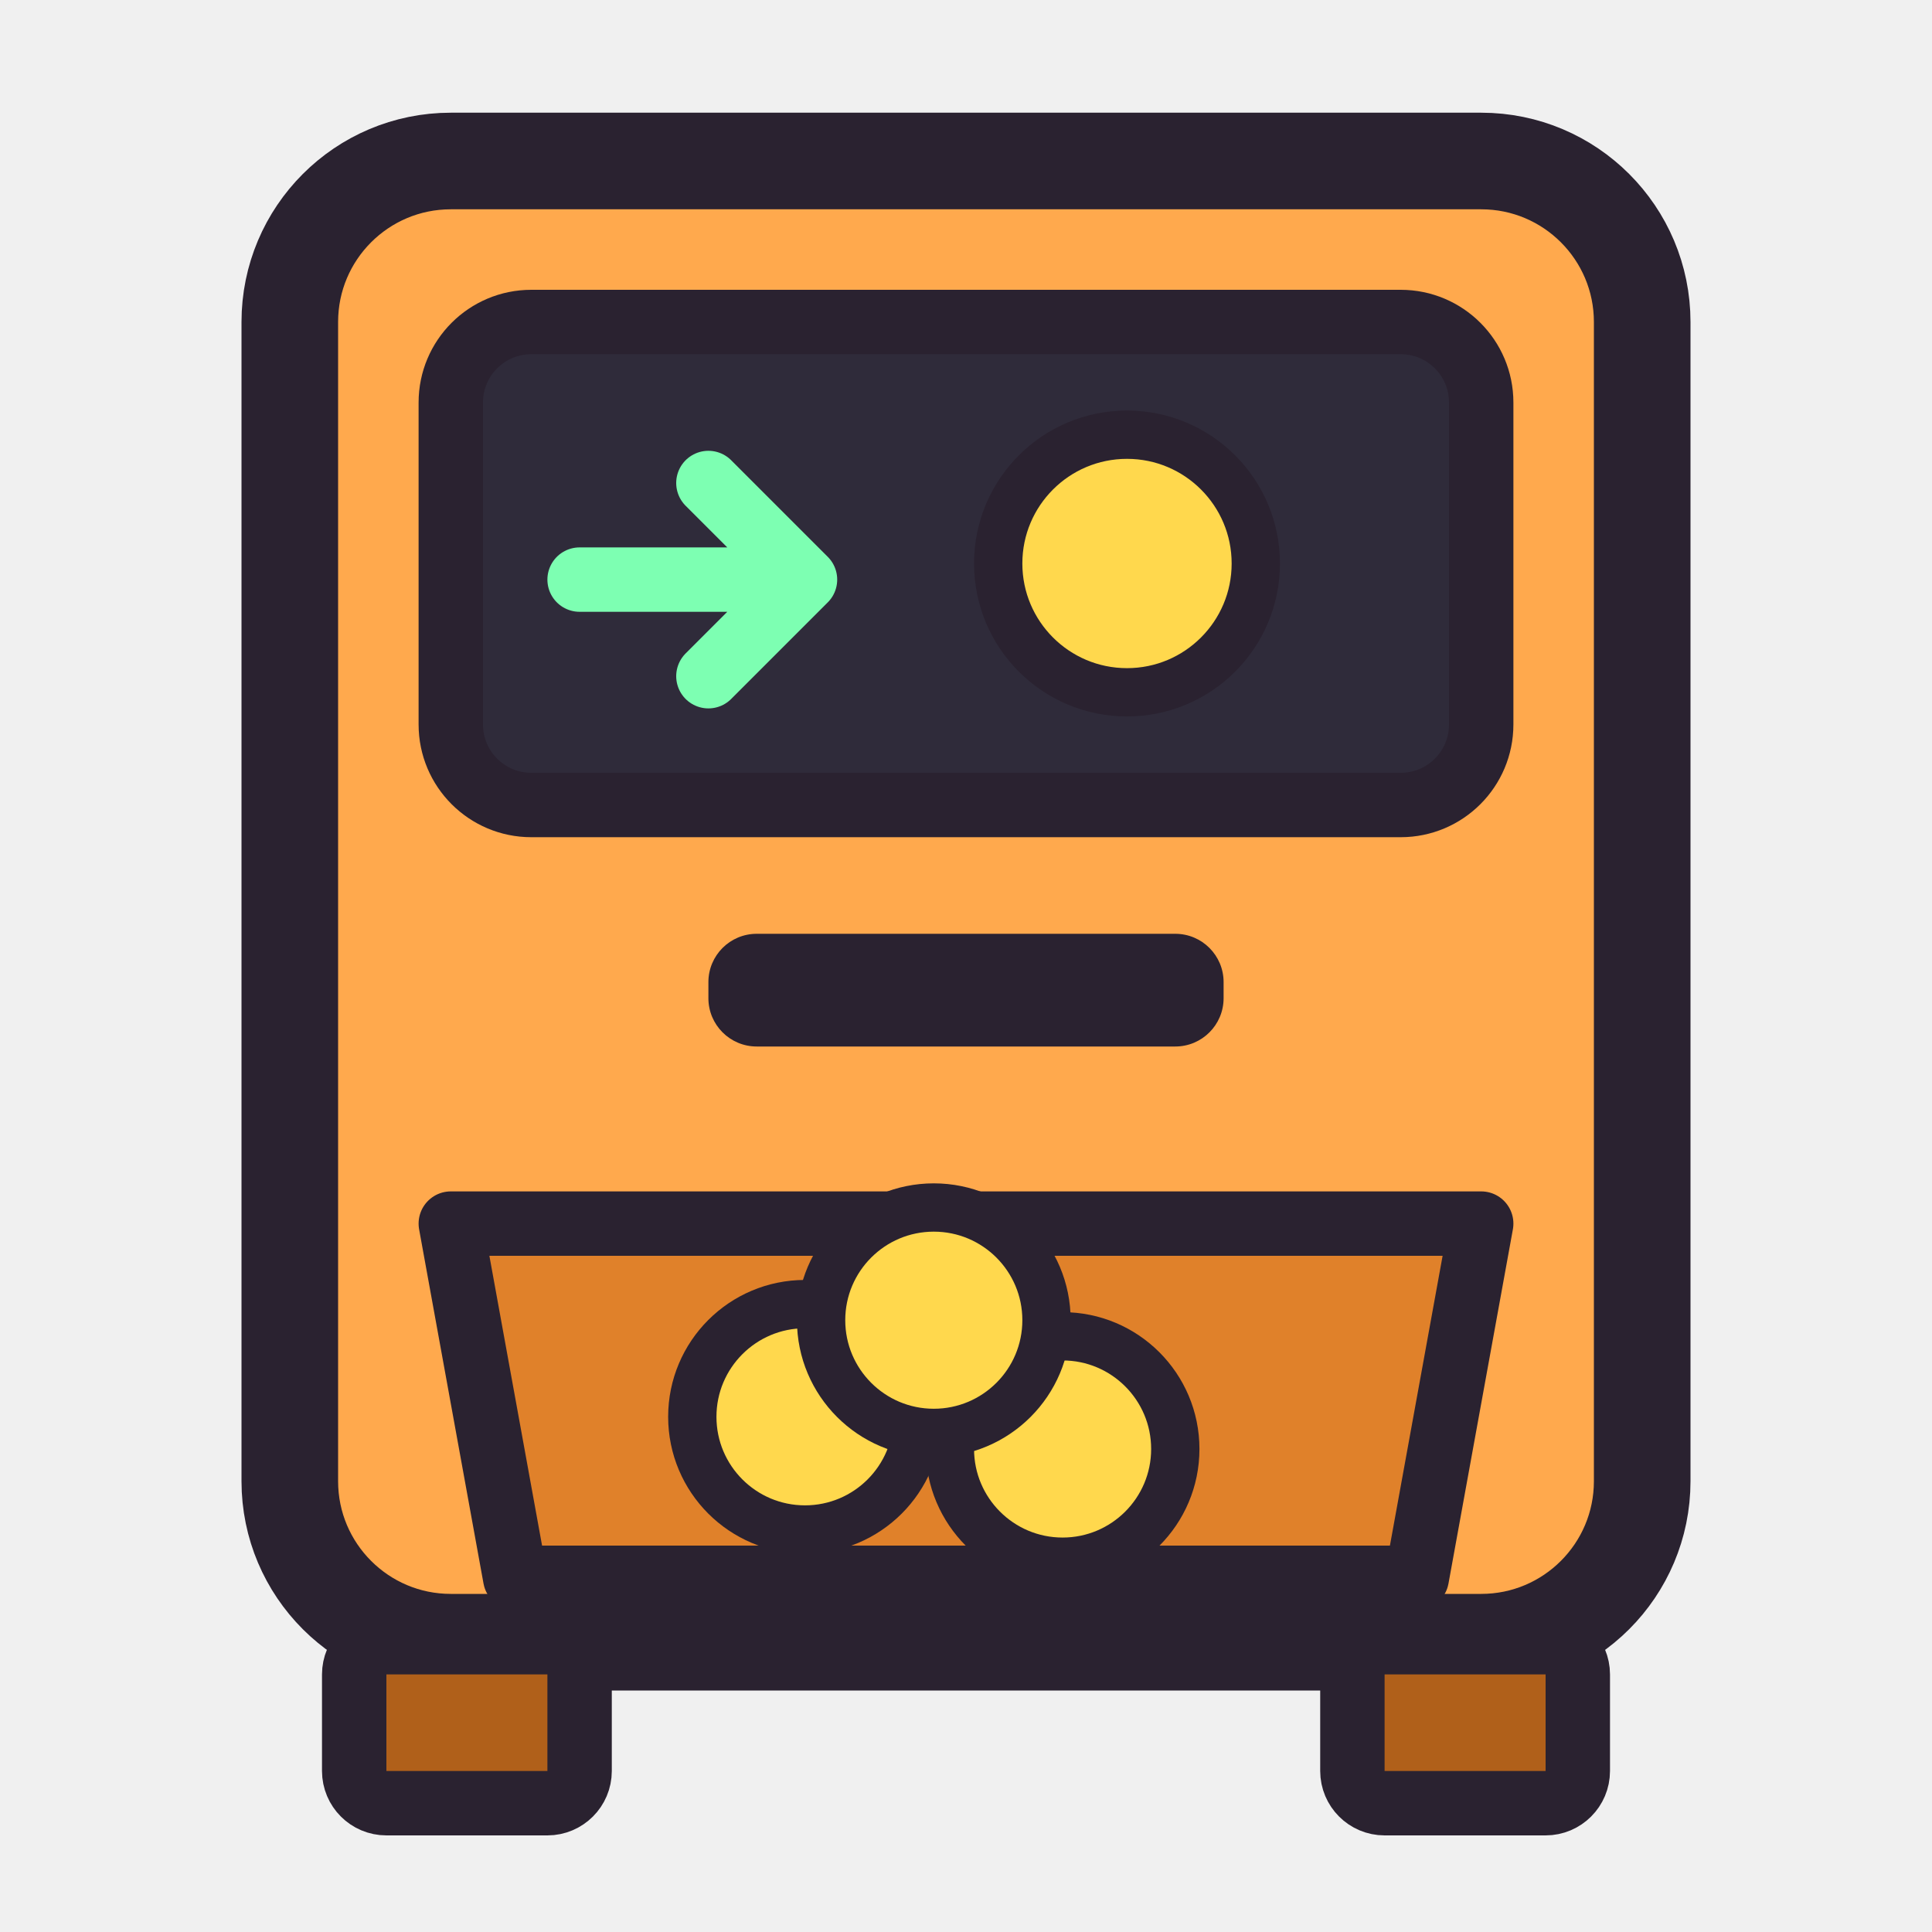
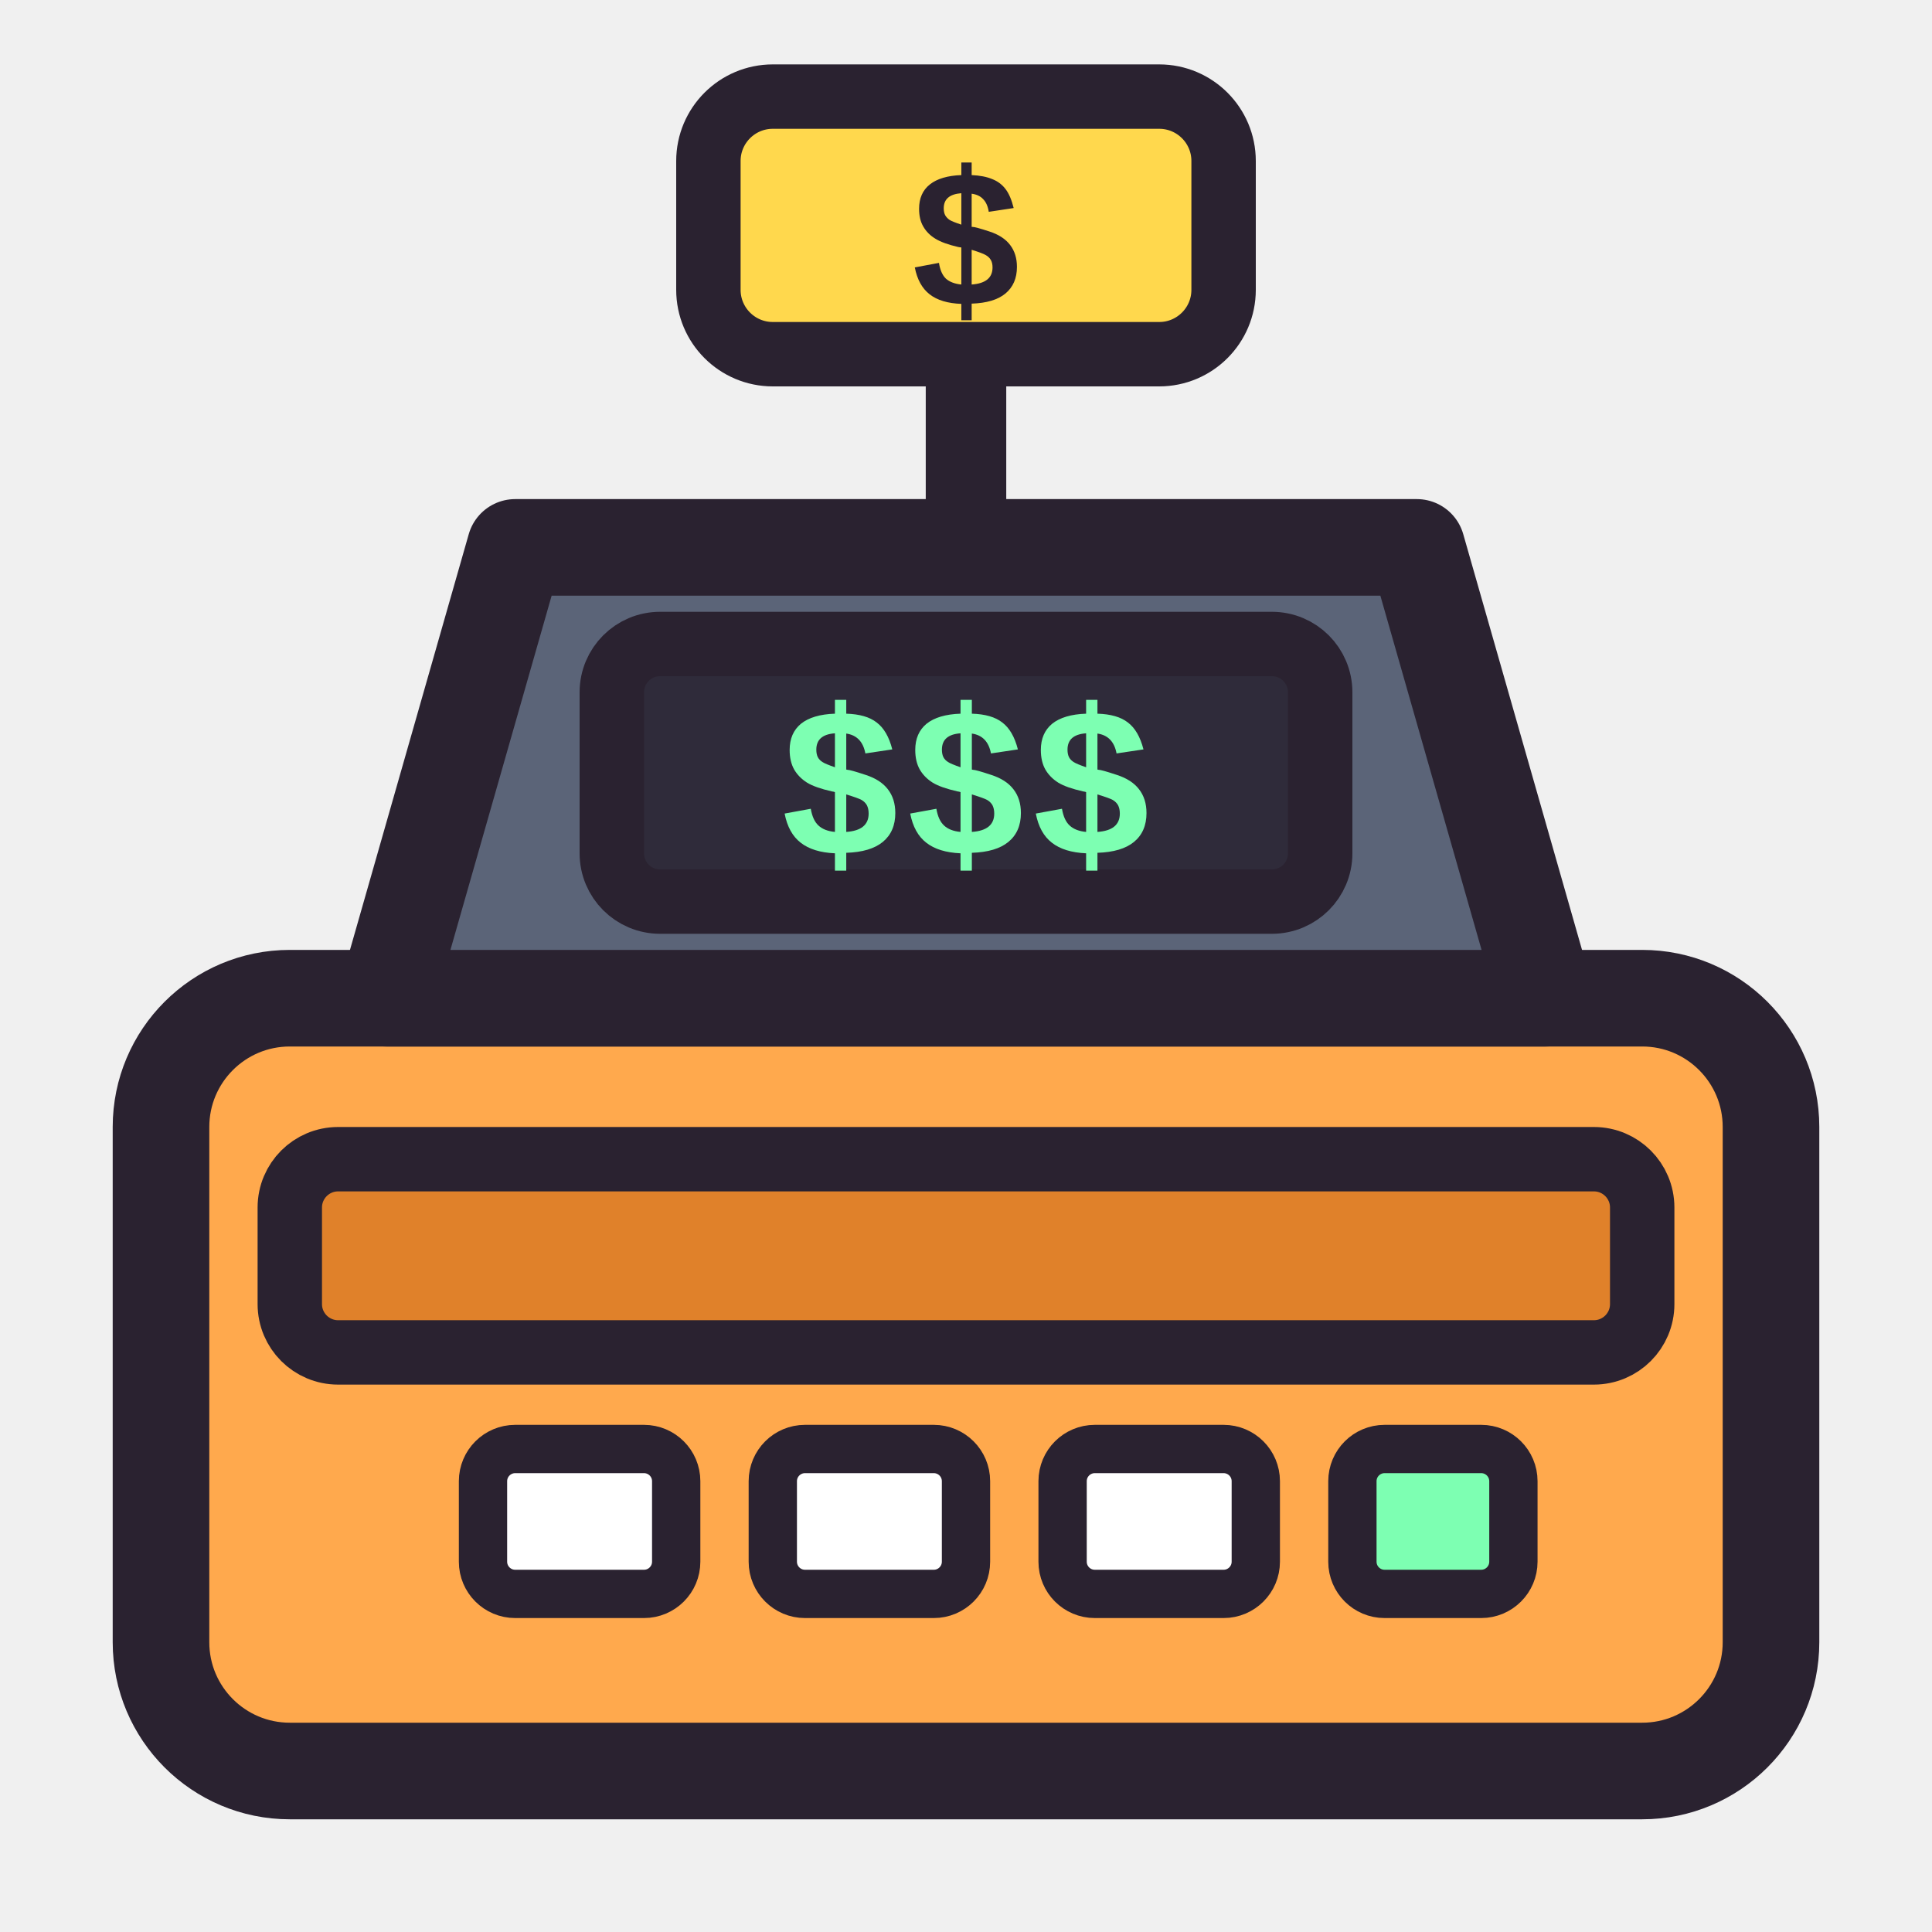
<svg xmlns="http://www.w3.org/2000/svg" viewBox="0 0 120 120">
  <g stroke="#2a2230" stroke-width="6" stroke-linejoin="round" stroke-linecap="round">
-     <rect x="18" y="10" width="84" height="92" rx="10" fill="#ffa94d" />
-     <rect x="28" y="20" width="64" height="30" rx="5" fill="#2f2b3a" stroke-width="4" />
-     <path d="M36 36 L48 36 M44 30 L50 36 L44 42" stroke="#7dffb2" stroke-width="4" fill="none" />
-     <circle cx="70" cy="35" r="8" fill="#ffd84d" stroke-width="3" />
-     <rect x="44" y="58" width="32" height="7" rx="3" fill="#2a2230" stroke="none" />
-     <path d="M28 76 L92 76 L88 98 L32 98Z" fill="#e0812a" stroke-width="4" />
-     <circle cx="50" cy="88" r="7" fill="#ffd84d" stroke-width="3" />
-     <circle cx="66" cy="90" r="7" fill="#ffd84d" stroke-width="3" />
-     <circle cx="58" cy="82" r="7" fill="#ffd84d" stroke-width="3" />
-     <rect x="22" y="102" width="14" height="10" rx="2" fill="#b0601a" stroke-width="4" />
-     <rect x="84" y="102" width="14" height="10" rx="2" fill="#b0601a" stroke-width="4" />
+     <rect x="10" y="62" width="100" height="48" rx="8" fill="#ffa94d" />
+     <rect x="18" y="72" width="84" height="12" rx="3" fill="#e0812a" stroke-width="4" />
+     <path d="M24 62 L32 34 L88 34 L96 62Z" fill="#5b6478" />
+     <rect x="38" y="40" width="44" height="16" rx="3" fill="#2f2b3a" stroke-width="4" />
+     <text x="60" y="53" font-size="13" font-weight="900" text-anchor="middle" fill="#7dffb2" stroke="none" font-family="Courier New, monospace">$$$</text>
+     <g stroke-width="3" fill="#fff">
+       <rect x="30" y="90" width="12" height="9" rx="2" />
+       <rect x="48" y="90" width="12" height="9" rx="2" />
+       <rect x="66" y="90" width="12" height="9" rx="2" />
+       <rect x="84" y="90" width="10" height="9" rx="2" fill="#7dffb2" />
+     </g>
+     <path d="M60 34 L60 20" stroke-width="5" />
+     <rect x="44" y="6" width="32" height="16" rx="4" fill="#ffd84d" stroke-width="4" />
+     <text x="60" y="19" font-size="12" font-weight="900" text-anchor="middle" fill="#2a2230" stroke="none" font-family="Arial">$</text>
  </g>
</svg>
